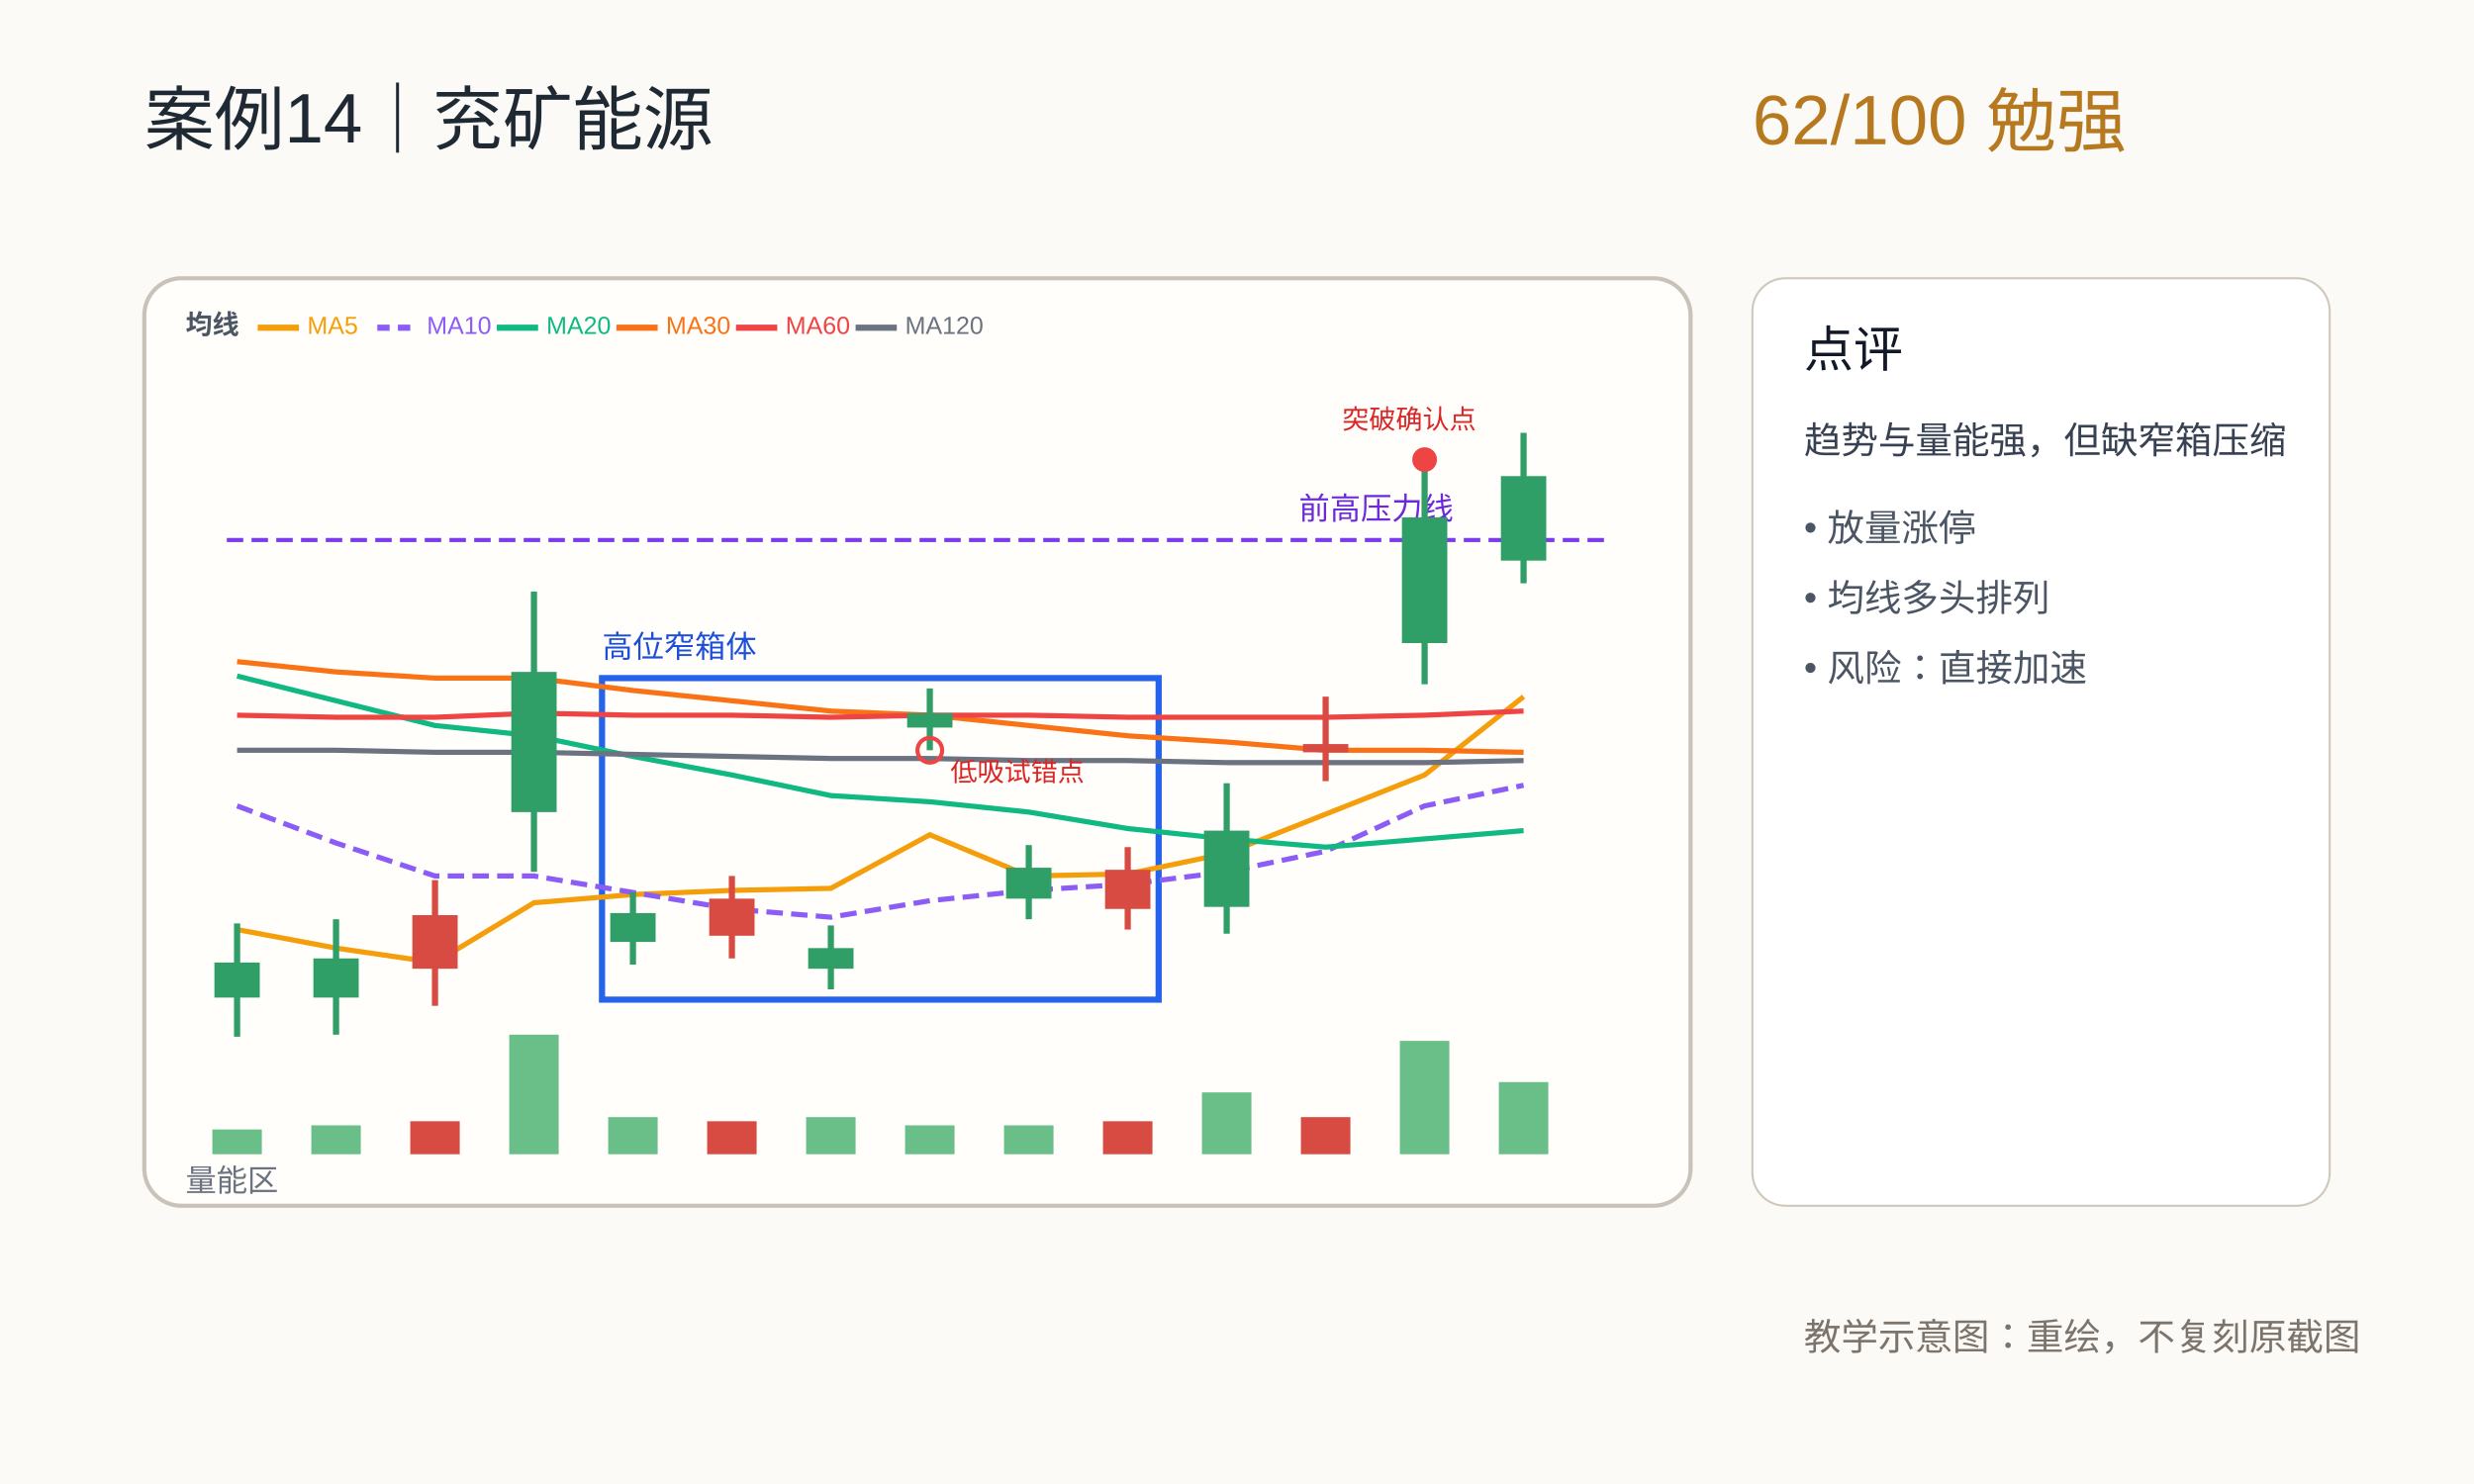
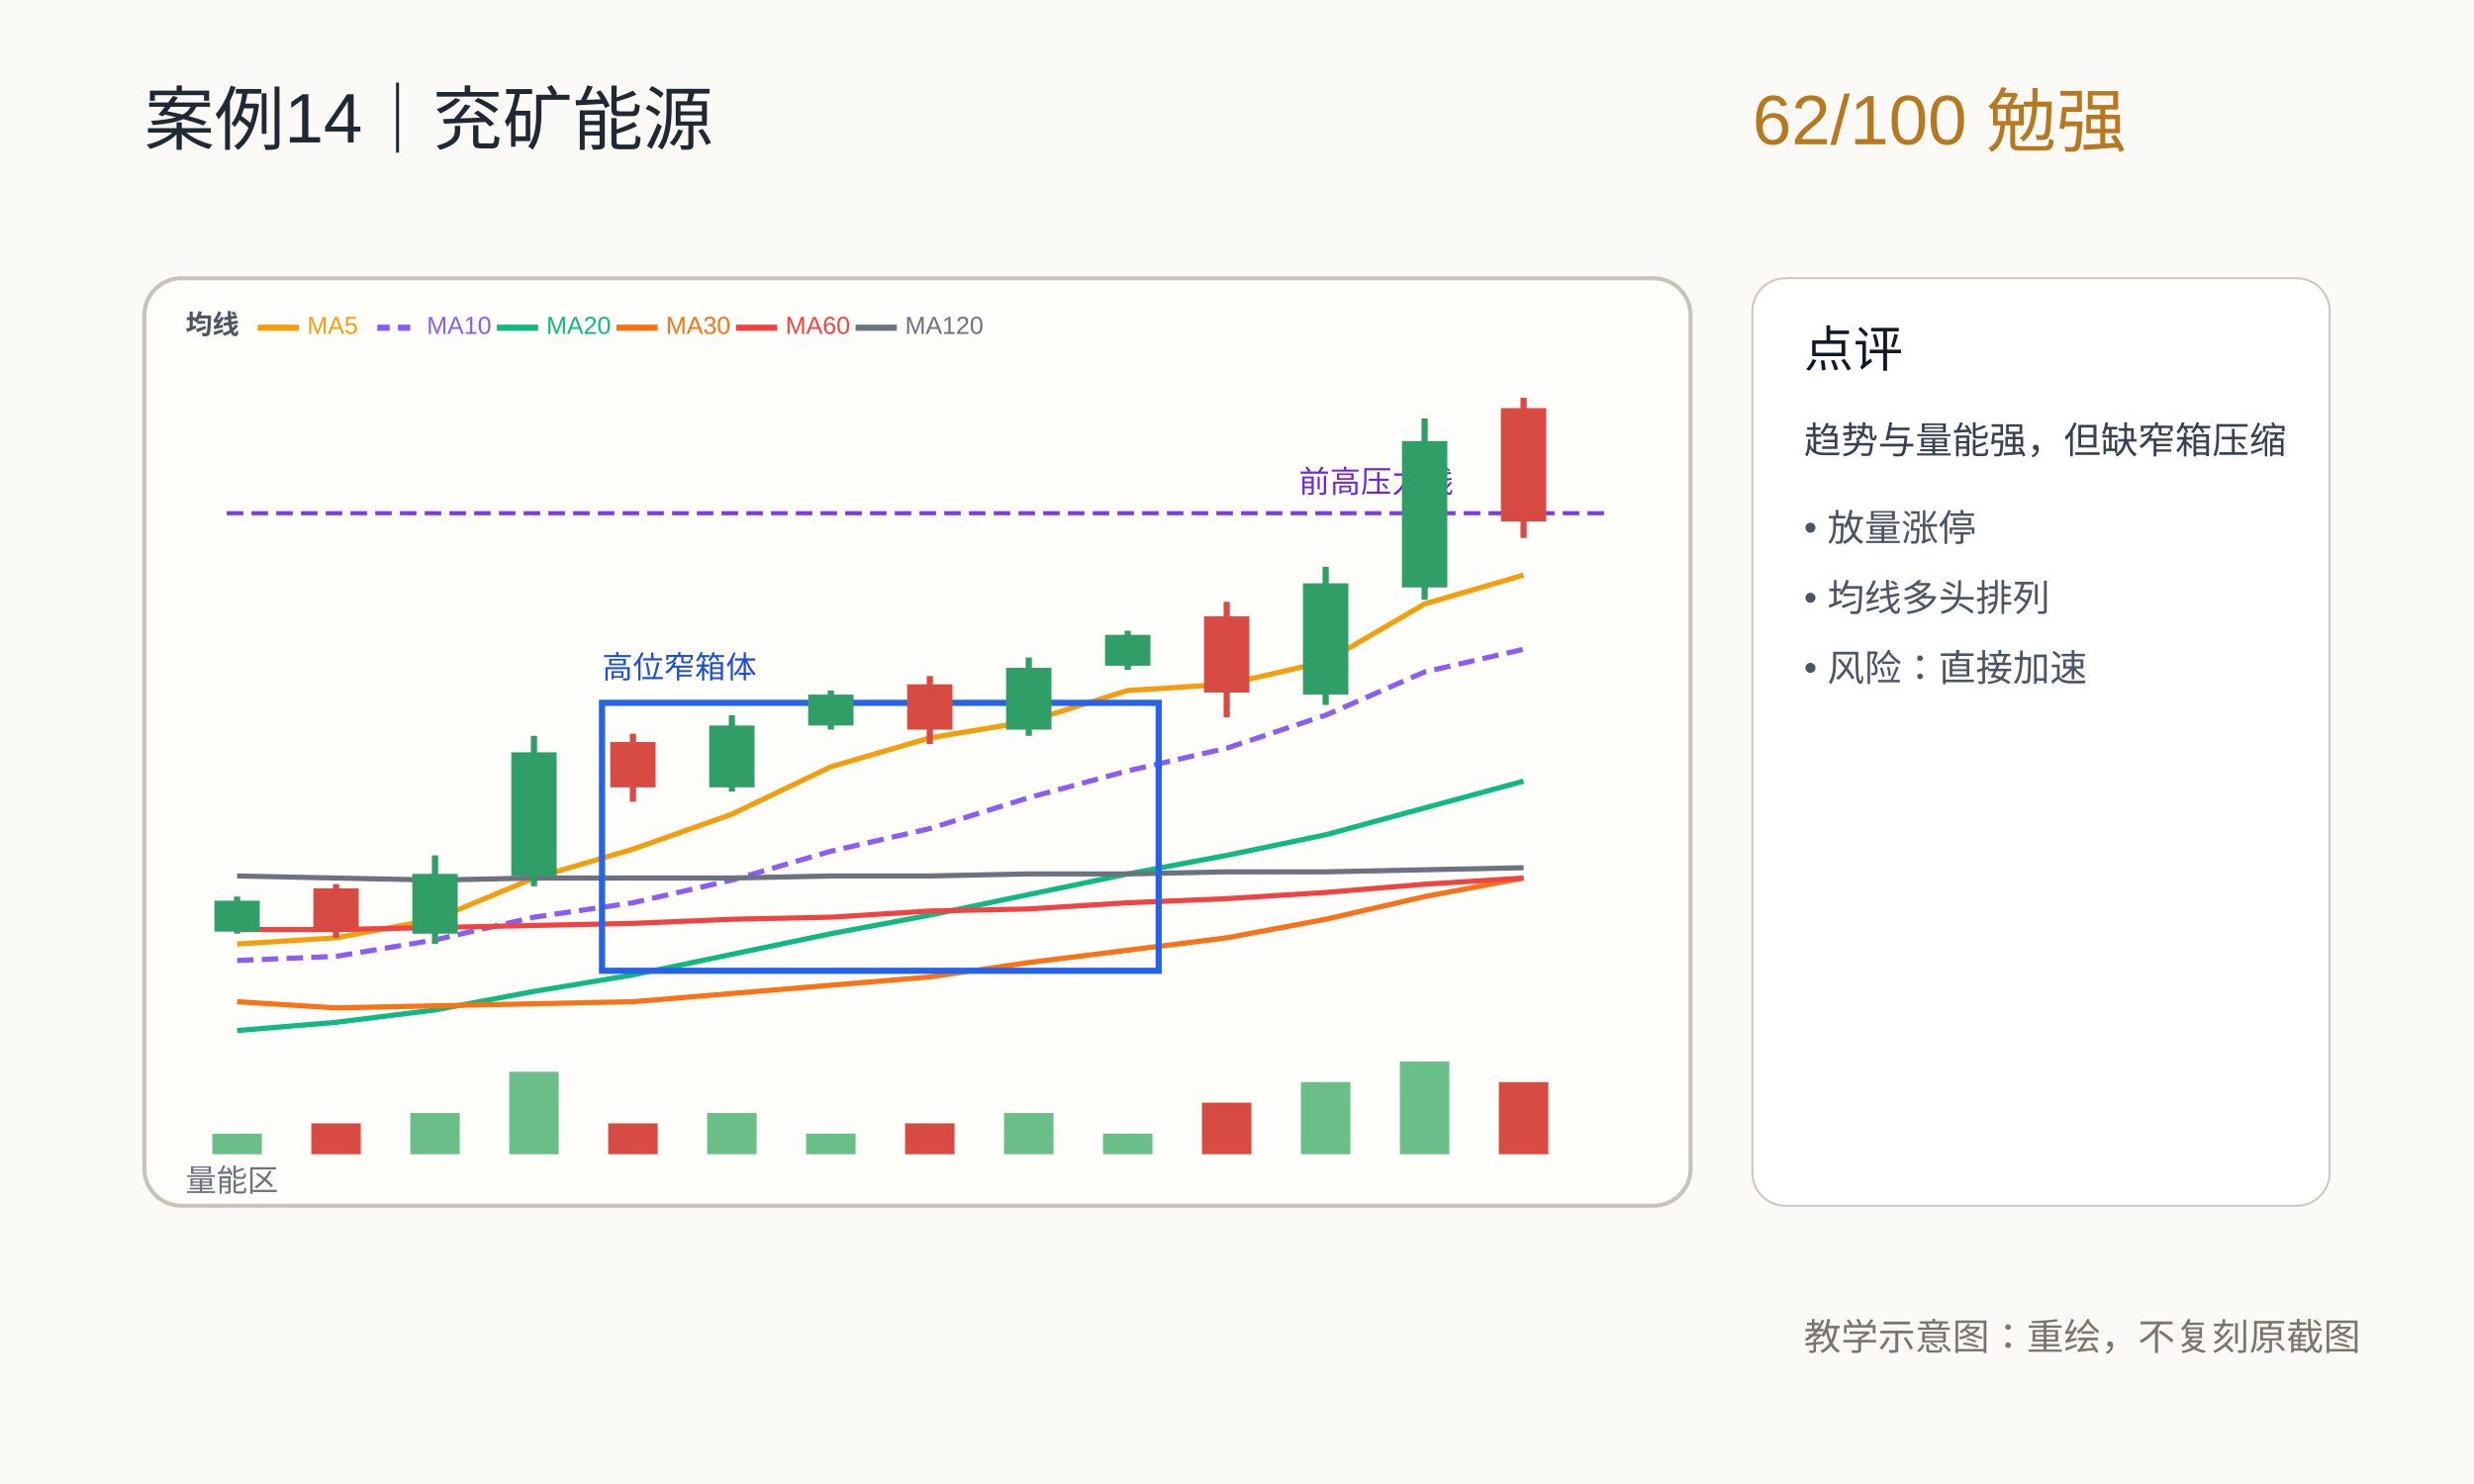
<svg xmlns="http://www.w3.org/2000/svg" width="1200" height="720" viewBox="0 0 1200 720">
  <rect width="1200" height="720" fill="#fbfaf7" />
  <rect x="70" y="135" width="750" height="450" rx="18" fill="#fffefb" stroke="#c9c2b8" stroke-width="2" />
  <text x="70" y="70" font-size="34" font-family="PingFang SC, Arial" fill="#1f2933">案例14｜兖矿能源</text>
  <text x="850" y="70" font-size="34" font-family="PingFang SC, Arial" fill="#b7791f">62/100  勉强</text>
  <text x="90" y="162" font-size="13" font-family="PingFang SC, Arial" fill="#4b5563" font-weight="bold">均线</text>
  <line x1="125" y1="159" x2="145" y2="159" stroke="#f59e0b" stroke-width="3" />
  <text x="149" y="162" font-size="12" font-family="PingFang SC, Arial" fill="#f59e0b">MA5</text>
  <line x1="183" y1="159" x2="203" y2="159" stroke="#8b5cf6" stroke-width="3" stroke-dasharray="6,4" />
  <text x="207" y="162" font-size="12" font-family="PingFang SC, Arial" fill="#8b5cf6">MA10</text>
  <line x1="241" y1="159" x2="261" y2="159" stroke="#10b981" stroke-width="3" />
  <text x="265" y="162" font-size="12" font-family="PingFang SC, Arial" fill="#10b981">MA20</text>
  <line x1="299" y1="159" x2="319" y2="159" stroke="#f97316" stroke-width="3" />
  <text x="323" y="162" font-size="12" font-family="PingFang SC, Arial" fill="#f97316">MA30</text>
  <line x1="357" y1="159" x2="377" y2="159" stroke="#ef4444" stroke-width="3" />
  <text x="381" y="162" font-size="12" font-family="PingFang SC, Arial" fill="#ef4444">MA60</text>
  <line x1="415" y1="159" x2="435" y2="159" stroke="#6b7280" stroke-width="3" />
  <text x="439" y="162" font-size="12" font-family="PingFang SC, Arial" fill="#6b7280">MA120</text>
-   <line x1="110" y1="262" x2="780" y2="262" stroke="#7c3aed" stroke-width="2" stroke-dasharray="8,4" />
-   <text x="630" y="252" font-size="15" font-family="PingFang SC, Arial" fill="#6d28d9">前高压力线</text>
-   <rect x="292" y="329" width="270" height="156" fill="none" stroke="#2563eb" stroke-width="3" />
-   <text x="292" y="319" font-size="15" font-family="PingFang SC, Arial" fill="#1d4ed8">高位窄箱体</text>
-   <polyline points="115,451 163,460 211,467 259,438 307,434 355,432 403,431 451,405 499,425 547,424 595,414 643,395 691,376 739,338" fill="none" stroke="#f59e0b" stroke-width="2.5" />
-   <polyline points="115,391 163,409 211,425 259,425 307,433 355,441 403,445 451,437 499,432 547,429 595,423 643,413 691,391 739,381" fill="none" stroke="#8b5cf6" stroke-width="2.5" stroke-dasharray="8,4" />
-   <polyline points="115,328 163,340 211,352 259,357 307,367 355,376 403,386 451,389 499,394 547,402 595,407 643,411 691,407 739,403" fill="none" stroke="#10b981" stroke-width="2.5" />
-   <polyline points="115,321 163,326 211,329 259,329 307,335 355,340 403,345 451,347 499,352 547,357 595,360 643,364 691,364 739,365" fill="none" stroke="#f97316" stroke-width="2.5" />
-   <polyline points="115,347 163,348 211,348 259,346 307,347 355,347 403,348 451,347 499,347 547,348 595,348 643,348 691,347 739,345" fill="none" stroke="#ef4444" stroke-width="2.5" />
-   <polyline points="115,364 163,364 211,365 259,365 307,366 355,367 403,368 451,368 499,369 547,369 595,370 643,370 691,370 739,369" fill="none" stroke="#6b7280" stroke-width="2.5" />
-   <line x1="115" y1="448" x2="115" y2="503" stroke="#2f9e67" stroke-width="3" />
-   <rect x="104" y="467" width="22" height="17" fill="#2f9e67" />
-   <line x1="163" y1="446" x2="163" y2="502" stroke="#2f9e67" stroke-width="3" />
-   <rect x="152" y="465" width="22" height="19" fill="#2f9e67" />
-   <line x1="211" y1="427" x2="211" y2="488" stroke="#d74b42" stroke-width="3" />
-   <rect x="200" y="444" width="22" height="26" fill="#d74b42" />
-   <line x1="259" y1="287" x2="259" y2="423" stroke="#2f9e67" stroke-width="3" />
-   <rect x="248" y="326" width="22" height="68" fill="#2f9e67" />
-   <line x1="307" y1="433" x2="307" y2="468" stroke="#2f9e67" stroke-width="3" />
-   <rect x="296" y="443" width="22" height="14" fill="#2f9e67" />
-   <line x1="355" y1="425" x2="355" y2="465" stroke="#d74b42" stroke-width="3" />
-   <rect x="344" y="436" width="22" height="18" fill="#d74b42" />
-   <line x1="403" y1="449" x2="403" y2="480" stroke="#2f9e67" stroke-width="3" />
-   <rect x="392" y="460" width="22" height="10" fill="#2f9e67" />
-   <line x1="451" y1="334" x2="451" y2="364" stroke="#2f9e67" stroke-width="3" />
-   <rect x="440" y="346" width="22" height="7" fill="#2f9e67" />
-   <line x1="499" y1="410" x2="499" y2="446" stroke="#2f9e67" stroke-width="3" />
-   <rect x="488" y="421" width="22" height="15" fill="#2f9e67" />
-   <line x1="547" y1="411" x2="547" y2="451" stroke="#d74b42" stroke-width="3" />
-   <rect x="536" y="422" width="22" height="19" fill="#d74b42" />
-   <line x1="595" y1="380" x2="595" y2="453" stroke="#2f9e67" stroke-width="3" />
-   <rect x="584" y="403" width="22" height="37" fill="#2f9e67" />
-   <line x1="643" y1="338" x2="643" y2="379" stroke="#d74b42" stroke-width="3" />
-   <rect x="632" y="361" width="22" height="4" fill="#d74b42" />
-   <line x1="691" y1="223" x2="691" y2="332" stroke="#2f9e67" stroke-width="3" />
-   <rect x="680" y="251" width="22" height="61" fill="#2f9e67" />
-   <line x1="739" y1="210" x2="739" y2="283" stroke="#2f9e67" stroke-width="3" />
-   <rect x="728" y="231" width="22" height="41" fill="#2f9e67" />
-   <rect x="103" y="548" width="24" height="12" fill="#6abf88" />
-   <rect x="151" y="546" width="24" height="14" fill="#6abf88" />
-   <rect x="199" y="544" width="24" height="16" fill="#d74b42" />
-   <rect x="247" y="502" width="24" height="58" fill="#6abf88" />
-   <rect x="295" y="542" width="24" height="18" fill="#6abf88" />
-   <rect x="343" y="544" width="24" height="16" fill="#d74b42" />
-   <rect x="391" y="542" width="24" height="18" fill="#6abf88" />
-   <rect x="439" y="546" width="24" height="14" fill="#6abf88" />
-   <rect x="487" y="546" width="24" height="14" fill="#6abf88" />
-   <rect x="535" y="544" width="24" height="16" fill="#d74b42" />
-   <rect x="583" y="530" width="24" height="30" fill="#6abf88" />
-   <rect x="631" y="542" width="24" height="18" fill="#d74b42" />
-   <rect x="679" y="505" width="24" height="55" fill="#6abf88" />
-   <rect x="727" y="525" width="24" height="35" fill="#6abf88" />
+   <polyline points="115,458 163,455 211,446 259,426 307,412 355,395 403,372 451,358 499,350 547,335 595,332 643,321 691,293 739,279" fill="none" stroke="#f59e0b" stroke-width="2.5" />
+   <polyline points="115,466 163,464 211,456 259,445 307,438 355,427 403,413 451,402 499,387 547,374 595,363 643,347 691,326 739,315" fill="none" stroke="#8b5cf6" stroke-width="2.5" stroke-dasharray="8,4" />
+   <polyline points="115,500 163,496 211,490 259,481 307,473 355,463 403,453 451,444 499,434 547,424 595,415 643,405 691,392 739,379" fill="none" stroke="#10b981" stroke-width="2.5" />
+   <polyline points="115,486 163,489 211,488 259,487 307,486 355,482 403,478 451,474 499,467 547,461 595,455 643,446 691,435 739,426" fill="none" stroke="#f97316" stroke-width="2.5" />
+   <polyline points="115,451 163,451 211,450 259,449 307,448 355,446 403,445 451,442 499,441 547,438 595,436 643,433 691,429 739,426" fill="none" stroke="#ef4444" stroke-width="2.5" />
+   <polyline points="115,425 163,426 211,427 259,426 307,426 355,426 403,425 451,425 499,424 547,424 595,423 643,423 691,422 739,421" fill="none" stroke="#6b7280" stroke-width="2.5" />
+   <line x1="110" y1="249" x2="780" y2="249" stroke="#7c3aed" stroke-width="2" stroke-dasharray="8,4" />
+   <text x="630" y="239" font-size="15" font-family="PingFang SC, Arial" fill="#6d28d9">前高压力线</text>
+   <rect x="292" y="341" width="270" height="130" fill="none" stroke="#2563eb" stroke-width="3" />
+   <text x="292" y="329" font-size="15" font-family="PingFang SC, Arial" fill="#1d4ed8">高位窄箱体</text>
+   <line x1="115" y1="435" x2="115" y2="453" stroke="#2f9e67" stroke-width="3" />
+   <rect x="104" y="437" width="22" height="15" fill="#2f9e67" />
+   <line x1="163" y1="429" x2="163" y2="455" stroke="#d74b42" stroke-width="3" />
+   <rect x="152" y="431" width="22" height="21" fill="#d74b42" />
+   <line x1="211" y1="415" x2="211" y2="458" stroke="#2f9e67" stroke-width="3" />
+   <rect x="200" y="424" width="22" height="29" fill="#2f9e67" />
+   <line x1="259" y1="357" x2="259" y2="430" stroke="#2f9e67" stroke-width="3" />
+   <rect x="248" y="365" width="22" height="60" fill="#2f9e67" />
+   <line x1="307" y1="356" x2="307" y2="389" stroke="#d74b42" stroke-width="3" />
+   <rect x="296" y="360" width="22" height="22" fill="#d74b42" />
+   <line x1="355" y1="347" x2="355" y2="384" stroke="#2f9e67" stroke-width="3" />
+   <rect x="344" y="352" width="22" height="30" fill="#2f9e67" />
+   <line x1="403" y1="335" x2="403" y2="354" stroke="#2f9e67" stroke-width="3" />
+   <rect x="392" y="337" width="22" height="15" fill="#2f9e67" />
+   <line x1="451" y1="328" x2="451" y2="361" stroke="#d74b42" stroke-width="3" />
+   <rect x="440" y="332" width="22" height="22" fill="#d74b42" />
+   <line x1="499" y1="319" x2="499" y2="357" stroke="#2f9e67" stroke-width="3" />
+   <rect x="488" y="324" width="22" height="30" fill="#2f9e67" />
+   <line x1="547" y1="306" x2="547" y2="325" stroke="#2f9e67" stroke-width="3" />
+   <rect x="536" y="308" width="22" height="15" fill="#2f9e67" />
+   <line x1="595" y1="292" x2="595" y2="348" stroke="#d74b42" stroke-width="3" />
+   <rect x="584" y="299" width="22" height="37" fill="#d74b42" />
+   <line x1="643" y1="275" x2="643" y2="342" stroke="#2f9e67" stroke-width="3" />
+   <rect x="632" y="283" width="22" height="54" fill="#2f9e67" />
+   <line x1="691" y1="203" x2="691" y2="291" stroke="#2f9e67" stroke-width="3" />
+   <rect x="680" y="214" width="22" height="71" fill="#2f9e67" />
+   <line x1="739" y1="193" x2="739" y2="261" stroke="#d74b42" stroke-width="3" />
+   <rect x="728" y="198" width="22" height="55" fill="#d74b42" />
+   <rect x="103" y="550" width="24" height="10" fill="#6abf88" />
+   <rect x="151" y="545" width="24" height="15" fill="#d74b42" />
+   <rect x="199" y="540" width="24" height="20" fill="#6abf88" />
+   <rect x="247" y="520" width="24" height="40" fill="#6abf88" />
+   <rect x="295" y="545" width="24" height="15" fill="#d74b42" />
+   <rect x="343" y="540" width="24" height="20" fill="#6abf88" />
+   <rect x="391" y="550" width="24" height="10" fill="#6abf88" />
+   <rect x="439" y="545" width="24" height="15" fill="#d74b42" />
+   <rect x="487" y="540" width="24" height="20" fill="#6abf88" />
+   <rect x="535" y="550" width="24" height="10" fill="#6abf88" />
+   <rect x="583" y="535" width="24" height="25" fill="#d74b42" />
+   <rect x="631" y="525" width="24" height="35" fill="#6abf88" />
+   <rect x="679" y="515" width="24" height="45" fill="#6abf88" />
+   <rect x="727" y="525" width="24" height="35" fill="#d74b42" />
  <text x="90" y="578" font-size="15" font-family="PingFang SC, Arial" fill="#6b7280">量能区</text>
-   <circle cx="451" cy="364" r="6" fill="none" stroke="#ef4444" stroke-width="2" />
-   <text x="461" y="379" font-size="13" font-family="PingFang SC, Arial" fill="#dc2626">低吸试错点</text>
-   <circle cx="691" cy="223" r="6" fill="#ef4444" stroke="none" />
-   <text x="651" y="208" font-size="13" font-family="PingFang SC, Arial" fill="#dc2626">突破确认点</text>
  <rect x="850" y="135" width="280" height="450" rx="16" fill="#ffffff" stroke="#d0c7bc" />
  <text x="875" y="178" font-size="24" font-family="PingFang SC, Arial" fill="#111827">点评</text>
  <text x="875" y="220" font-size="18" font-family="PingFang SC, Arial" fill="#374151">趋势与量能强，但缺窄箱压缩</text>
  <text x="875" y="262" font-size="18" font-family="PingFang SC, Arial" fill="#4b5563">• 放量涨停</text>
  <text x="875" y="296" font-size="18" font-family="PingFang SC, Arial" fill="#4b5563">• 均线多头排列</text>
  <text x="875" y="330" font-size="18" font-family="PingFang SC, Arial" fill="#4b5563">• 风险：直接加速</text>
  <text x="875" y="655" font-size="18" font-family="PingFang SC, Arial" fill="#7c746b">教学示意图：重绘，不复刻原截图</text>
</svg>
